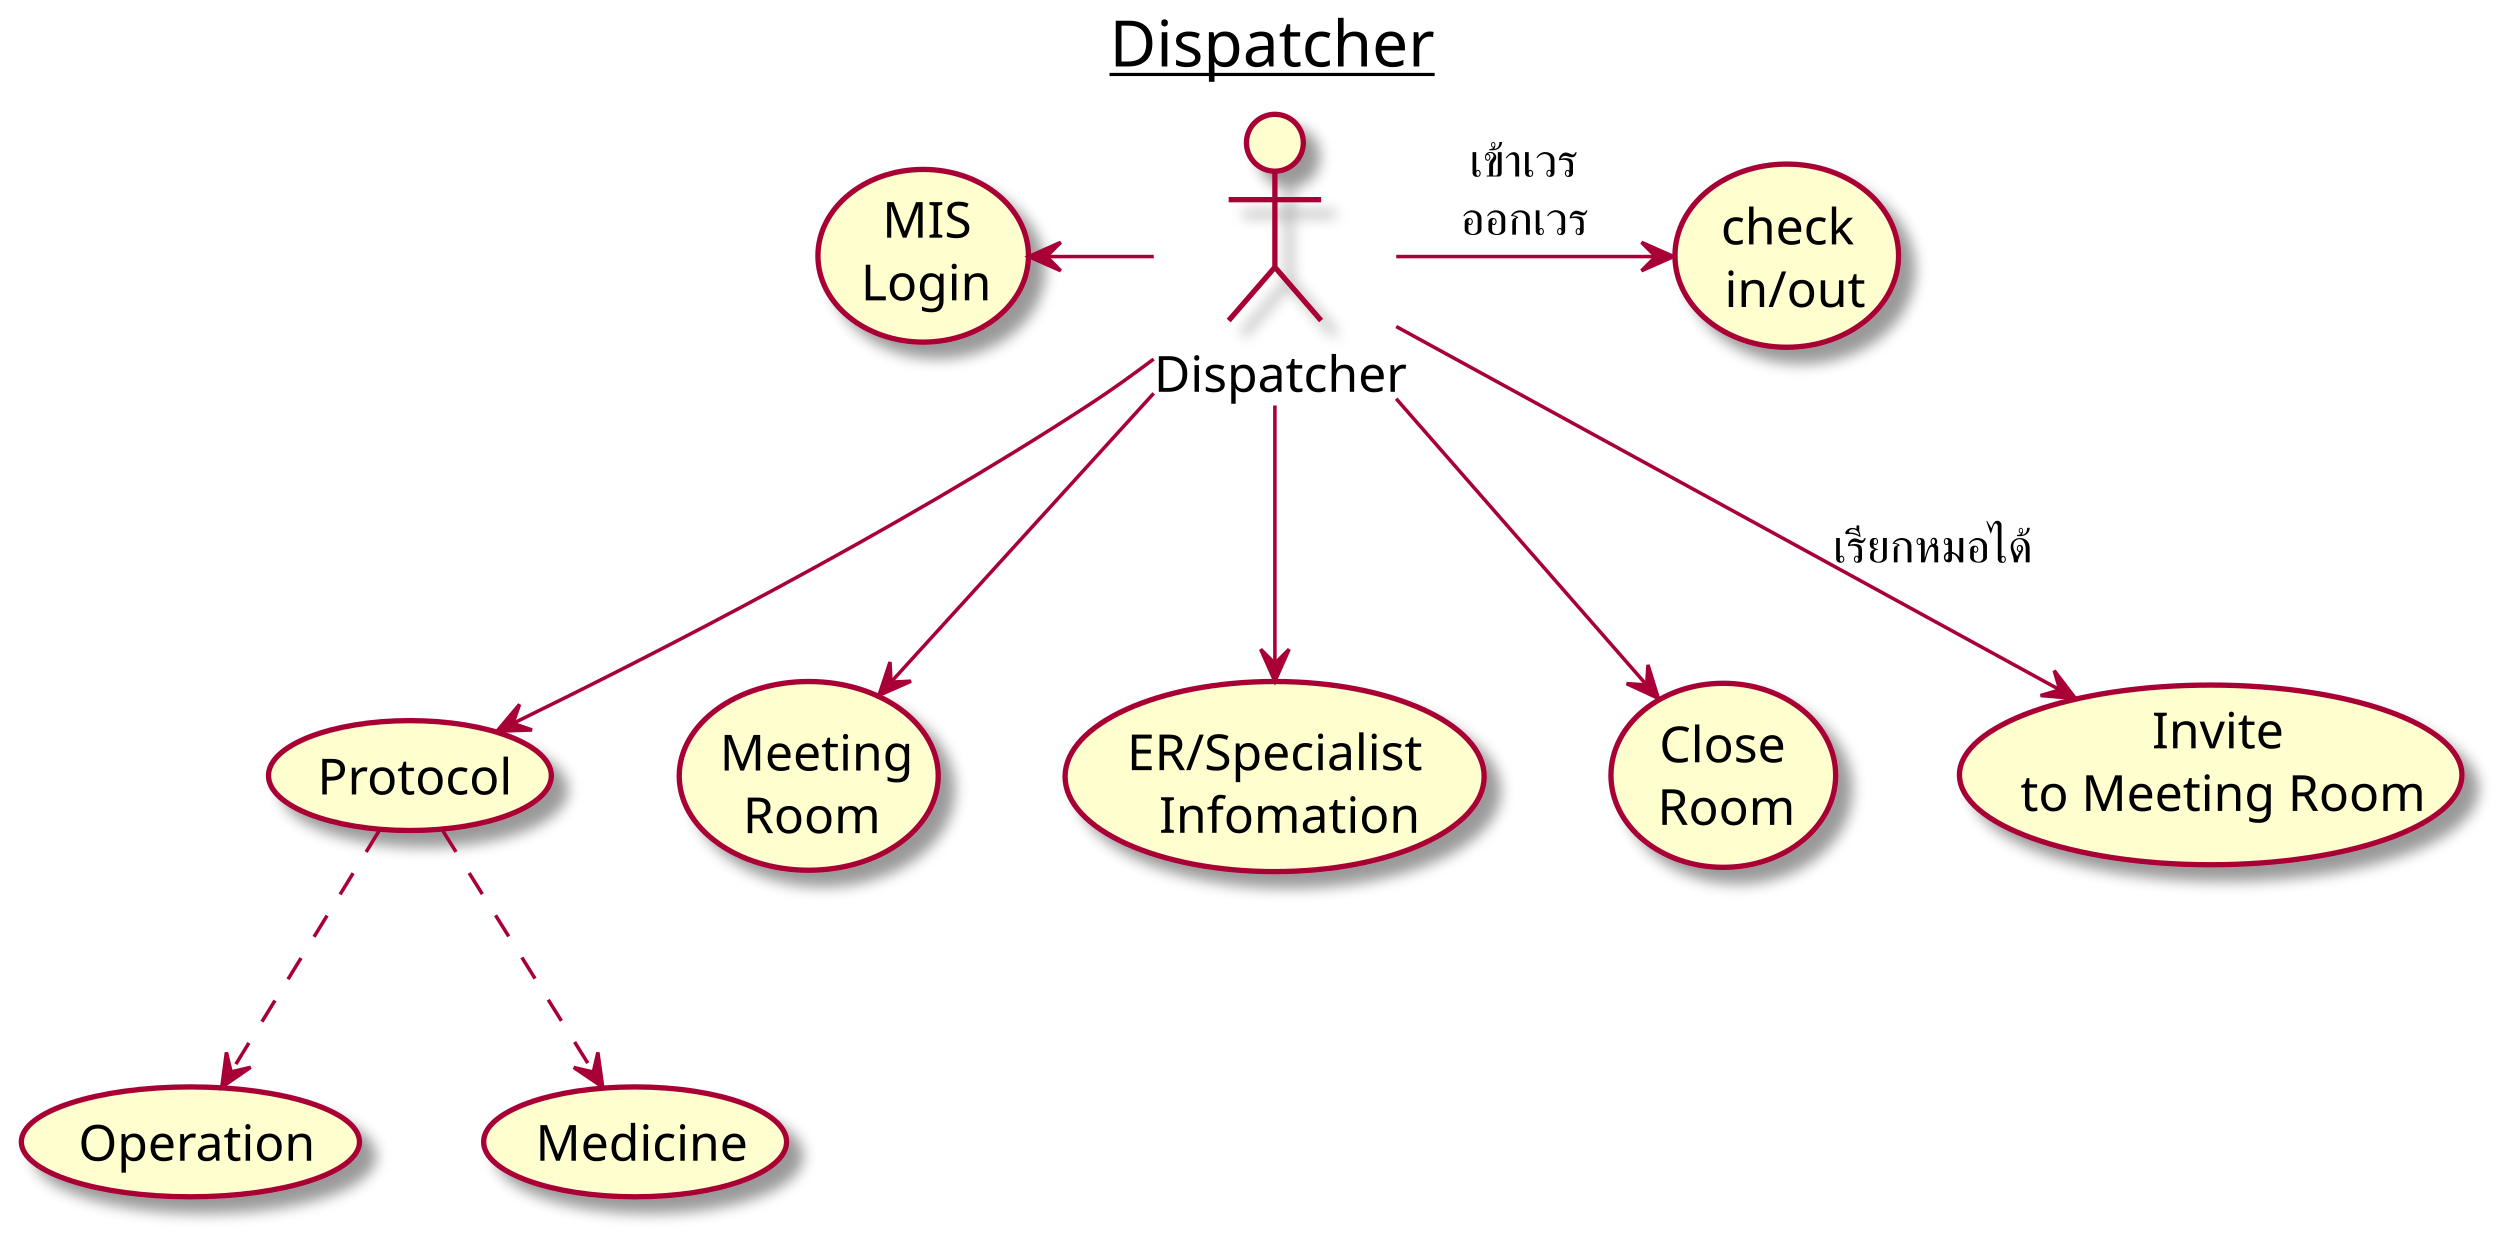
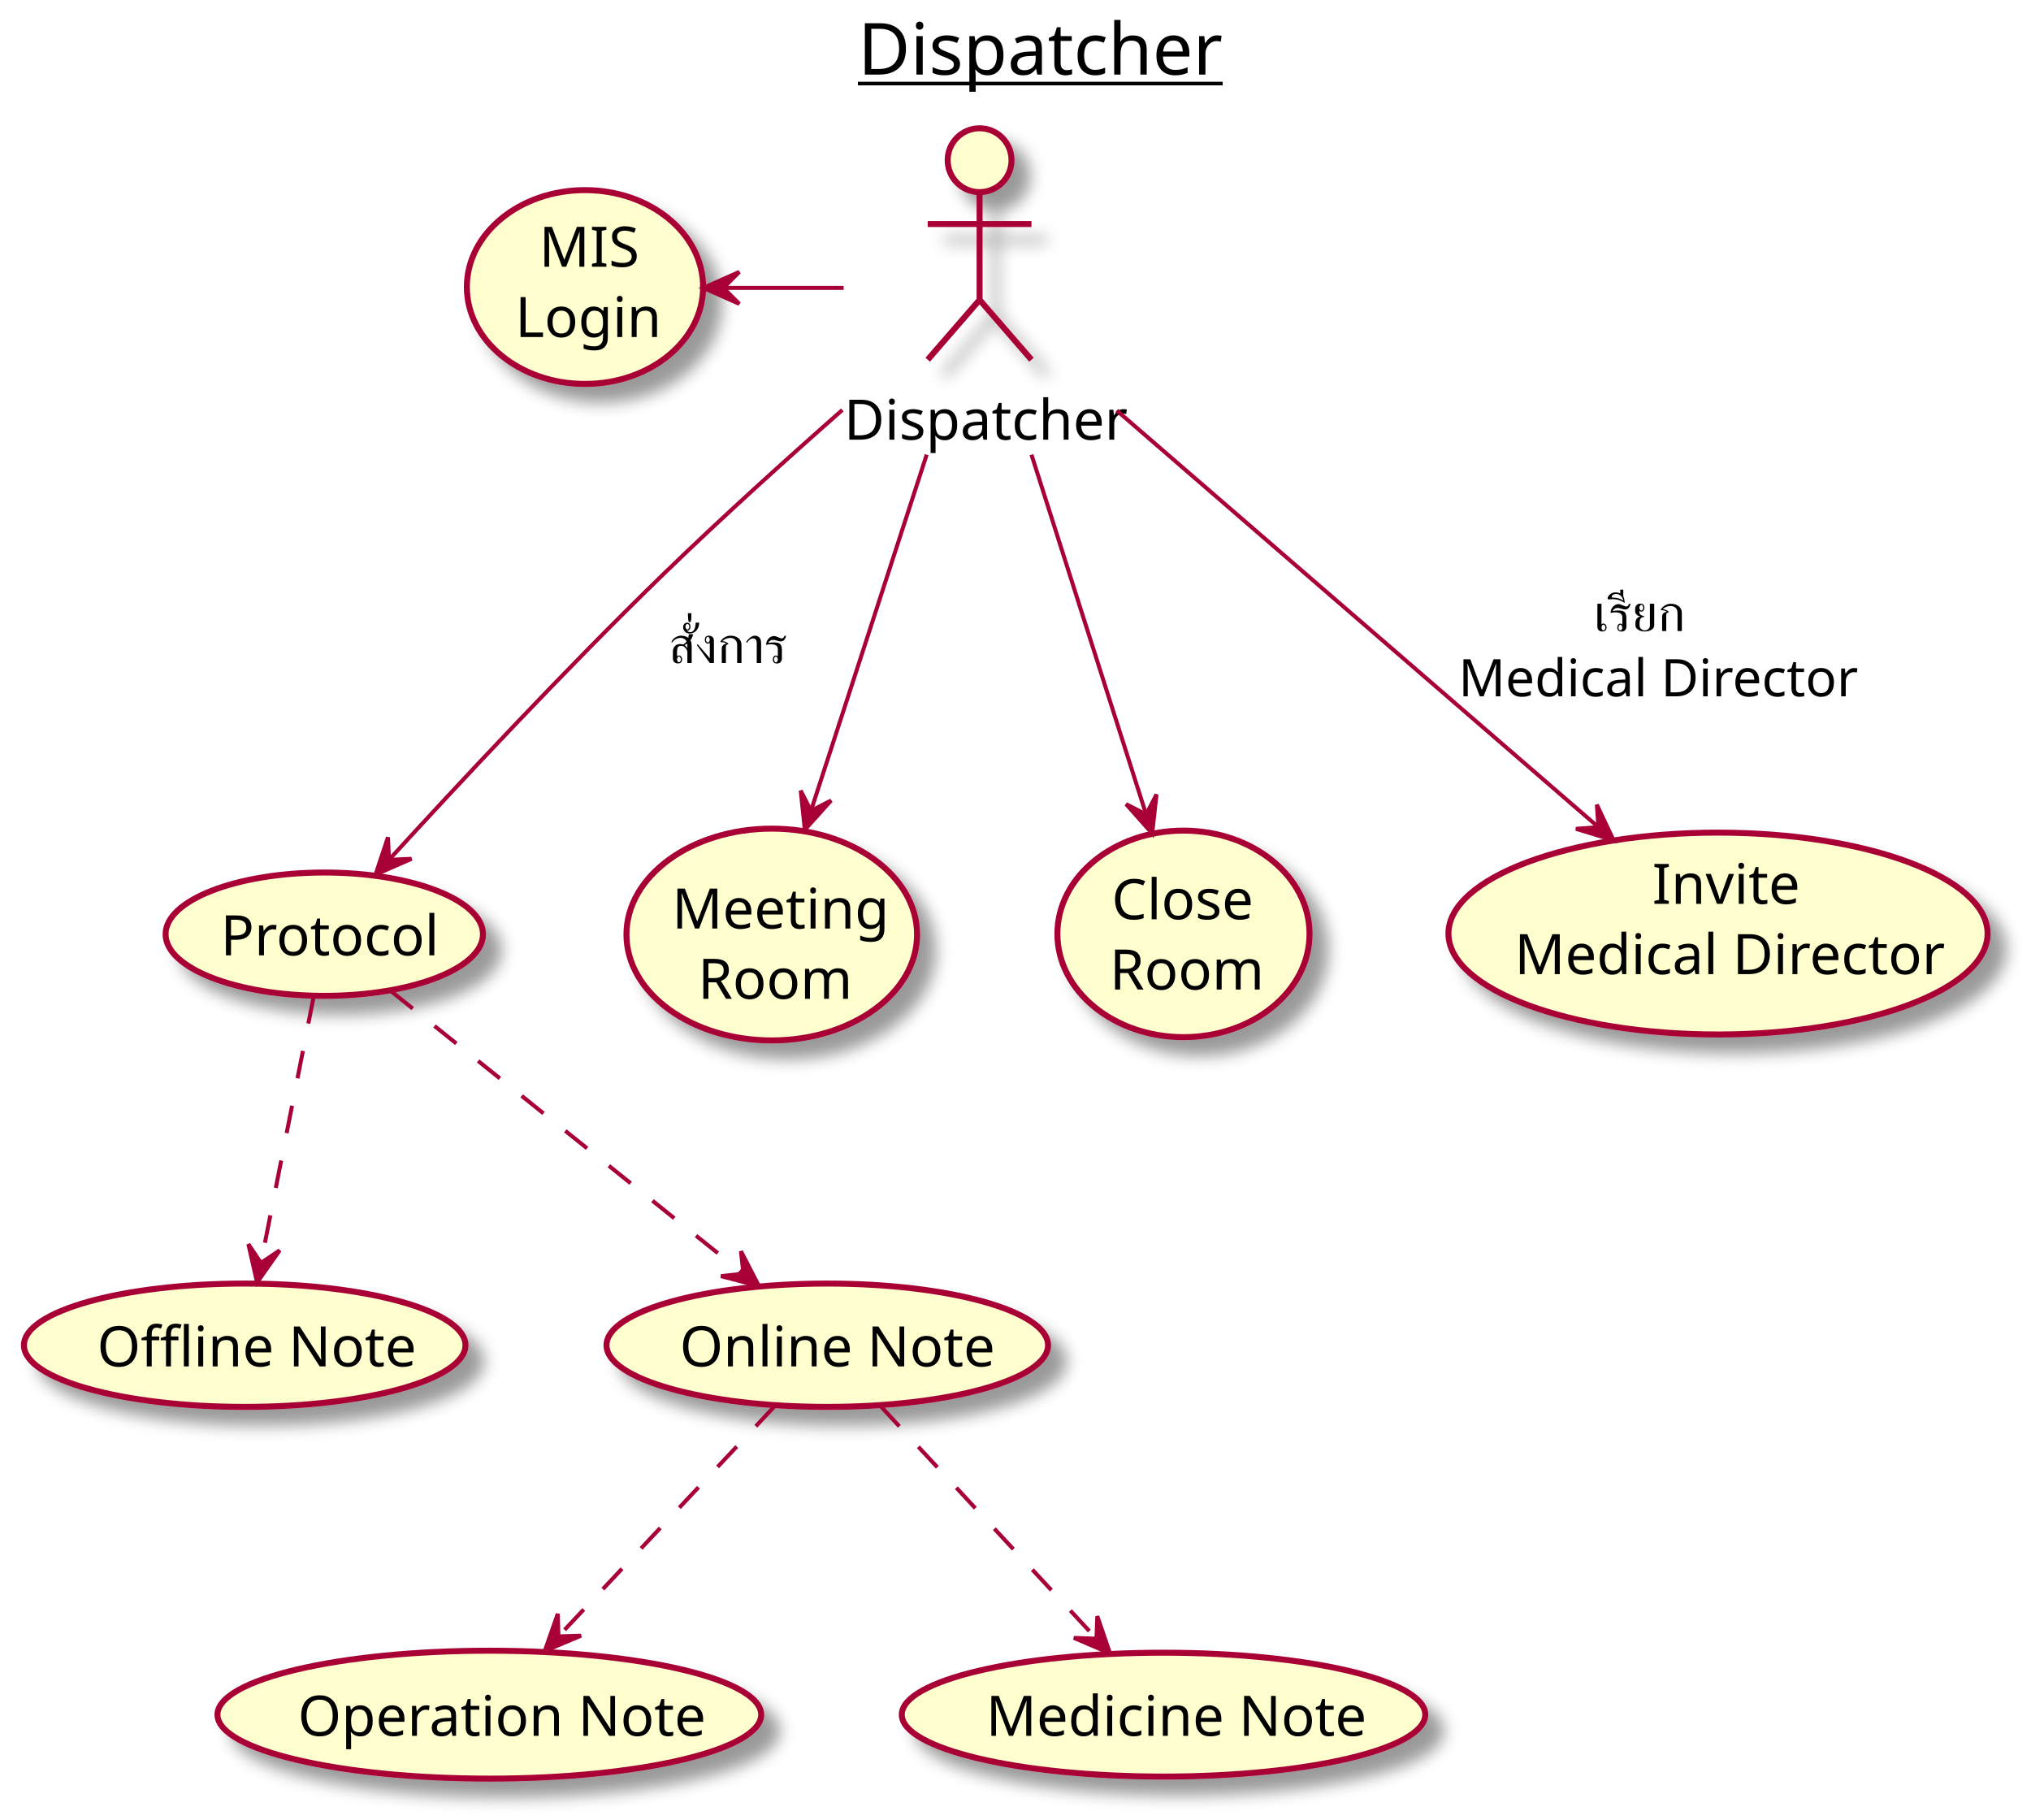
- <svg xmlns="http://www.w3.org/2000/svg" contentScriptType="application/ecmascript" contentStyleType="text/css" height="347px" preserveAspectRatio="none" style="width:703px;height:347px;" version="1.1" viewBox="0 0 703 347" width="703px" zoomAndPan="magnify">
+ <svg xmlns="http://www.w3.org/2000/svg" contentScriptType="application/ecmascript" contentStyleType="text/css" height="456px" preserveAspectRatio="none" style="width:509px;height:456px;" version="1.1" viewBox="0 0 509 456" width="509px" zoomAndPan="magnify">
  <defs>
-     <filter height="300%" id="f16wa633l4ev3f" width="300%" x="-1" y="-1">
+     <filter height="300%" id="fu3kubs7niox3" width="300%" x="-1" y="-1">
      <feGaussianBlur result="blurOut" stdDeviation="2.0" />
      <feColorMatrix in="blurOut" result="blurOut2" type="matrix" values="0 0 0 0 0 0 0 0 0 0 0 0 0 0 0 0 0 0 .4 0" />
      <feOffset dx="4.0" dy="4.0" in="blurOut2" result="blurOut3" />
      <feBlend in="SourceGraphic" in2="blurOut3" mode="normal" />
    </filter>
  </defs>
  <g>
-     <text fill="#000000" font-family="sans-serif" font-size="18" lengthAdjust="spacingAndGlyphs" text-decoration="underline" textLength="86" x="312" y="18.686">Dispatcher</text>
-     <ellipse cx="358.5" cy="40.141" fill="#FEFECE" filter="url(#f16wa633l4ev3f)" rx="8" ry="8" style="stroke: #A80036; stroke-width: 1.5;" />
-     <path d="M358.5,48.141 L358.5,75.141 M345.5,56.141 L371.5,56.141 M358.5,75.141 L345.5,90.141 M358.5,75.141 L371.5,90.141 " fill="none" filter="url(#f16wa633l4ev3f)" style="stroke: #A80036; stroke-width: 1.5;" />
-     <text fill="#000000" font-family="sans-serif" font-size="14" lengthAdjust="spacingAndGlyphs" textLength="68" x="324.5" y="110.174">Dispatcher</text>
-     <ellipse cx="115.27" cy="218.092" fill="#FEFECE" filter="url(#f16wa633l4ev3f)" rx="39.77" ry="15.452" style="stroke: #A80036; stroke-width: 1.5;" />
-     <text fill="#000000" font-family="sans-serif" font-size="14" lengthAdjust="spacingAndGlyphs" textLength="52" x="89.27" y="223.397">Protocol</text>
-     <ellipse cx="53.548" cy="321.092" fill="#FEFECE" filter="url(#f16wa633l4ev3f)" rx="47.548" ry="15.452" style="stroke: #A80036; stroke-width: 1.5;" />
-     <text fill="#000000" font-family="sans-serif" font-size="14" lengthAdjust="spacingAndGlyphs" textLength="63" x="22.048" y="326.397">Operation</text>
-     <ellipse cx="178.598" cy="321.092" fill="#FEFECE" filter="url(#f16wa633l4ev3f)" rx="42.598" ry="15.452" style="stroke: #A80036; stroke-width: 1.5;" />
-     <text fill="#000000" font-family="sans-serif" font-size="14" lengthAdjust="spacingAndGlyphs" textLength="56" x="150.598" y="326.397">Medicine</text>
-     <ellipse cx="502.442" cy="71.894" fill="#FEFECE" filter="url(#f16wa633l4ev3f)" rx="31.442" ry="25.753" style="stroke: #A80036; stroke-width: 1.5;" />
-     <text fill="#000000" font-family="sans-serif" font-size="14" lengthAdjust="spacingAndGlyphs" textLength="37" x="483.942" y="68.721">check</text>
-     <text fill="#000000" font-family="sans-serif" font-size="14" lengthAdjust="spacingAndGlyphs" textLength="35" x="484.942" y="86.331">in/out</text>
-     <ellipse cx="259.602" cy="71.922" fill="#FEFECE" filter="url(#f16wa633l4ev3f)" rx="29.602" ry="24.282" style="stroke: #A80036; stroke-width: 1.5;" />
-     <text fill="#000000" font-family="sans-serif" font-size="14" lengthAdjust="spacingAndGlyphs" textLength="23" x="248.102" y="66.841">MIS</text>
-     <text fill="#000000" font-family="sans-serif" font-size="14" lengthAdjust="spacingAndGlyphs" textLength="35" x="242.102" y="84.451">Login</text>
-     <ellipse cx="227.416" cy="218.178" fill="#FEFECE" filter="url(#f16wa633l4ev3f)" rx="36.416" ry="26.537" style="stroke: #A80036; stroke-width: 1.5;" />
-     <text fill="#000000" font-family="sans-serif" font-size="14" lengthAdjust="spacingAndGlyphs" textLength="50" x="202.416" y="216.669">Meeting</text>
-     <text fill="#000000" font-family="sans-serif" font-size="14" lengthAdjust="spacingAndGlyphs" textLength="37" x="208.916" y="234.279">Room</text>
-     <ellipse cx="358.425" cy="218.371" fill="#FEFECE" filter="url(#f16wa633l4ev3f)" rx="58.925" ry="26.73" style="stroke: #A80036; stroke-width: 1.5;" />
-     <text fill="#000000" font-family="sans-serif" font-size="14" lengthAdjust="spacingAndGlyphs" textLength="83" x="316.925" y="216.573">ER/Specialist</text>
-     <text fill="#000000" font-family="sans-serif" font-size="14" lengthAdjust="spacingAndGlyphs" textLength="65" x="325.925" y="234.183">Infomation</text>
-     <ellipse cx="484.595" cy="218.017" fill="#FEFECE" filter="url(#f16wa633l4ev3f)" rx="31.595" ry="25.876" style="stroke: #A80036; stroke-width: 1.5;" />
-     <text fill="#000000" font-family="sans-serif" font-size="14" lengthAdjust="spacingAndGlyphs" textLength="36" x="466.595" y="214.351">Close</text>
-     <text fill="#000000" font-family="sans-serif" font-size="14" lengthAdjust="spacingAndGlyphs" textLength="37" x="466.095" y="231.96">Room</text>
-     <ellipse cx="621.646" cy="217.906" fill="#FEFECE" filter="url(#f16wa633l4ev3f)" rx="70.646" ry="25.265" style="stroke: #A80036; stroke-width: 1.5;" />
-     <text fill="#000000" font-family="sans-serif" font-size="14" lengthAdjust="spacingAndGlyphs" textLength="33" x="605.146" y="210.423">Invite</text>
-     <text fill="#000000" font-family="sans-serif" font-size="14" lengthAdjust="spacingAndGlyphs" textLength="107" x="568.146" y="228.032">to Meeting Room</text>
-     <path d="M106.617,233.612 C95.751,251.311 77.322,281.333 65.282,300.948 " fill="none" id="Protocol-&gt;Ops" style="stroke: #A80036; stroke-width: 1.0; stroke-dasharray: 7.0,7.0;" />
-     <polygon fill="#A80036" points="62.367,305.697,70.484,300.119,64.982,301.435,63.666,295.934,62.367,305.697" style="stroke: #A80036; stroke-width: 1.0;" />
-     <path d="M124.526,233.612 C135.661,251.462 154.611,281.843 166.838,301.444 " fill="none" id="Protocol-&gt;Med" style="stroke: #A80036; stroke-width: 1.0; stroke-dasharray: 7.0,7.0;" />
-     <polygon fill="#A80036" points="169.49,305.697,168.121,295.943,166.844,301.454,161.333,300.177,169.49,305.697" style="stroke: #A80036; stroke-width: 1.0;" />
-     <path d="M392.626,72.141 C414.493,72.141 442.876,72.141 465.316,72.141 " fill="none" id="Dispatcher-&gt;checkIn" style="stroke: #A80036; stroke-width: 1.0;" />
-     <polygon fill="#A80036" points="470.592,72.141,461.592,68.141,465.592,72.141,461.592,76.141,470.592,72.141" style="stroke: #A80036; stroke-width: 1.0;" />
-     <text fill="#000000" font-family="sans-serif" font-size="13" lengthAdjust="spacingAndGlyphs" textLength="37" x="413.25" y="49.636">เข้าเวร</text>
-     <text fill="#000000" font-family="sans-serif" font-size="13" lengthAdjust="spacingAndGlyphs" textLength="42" x="410.75" y="65.987">ออกเวร</text>
-     <path d="M294.495,72.141 C304.473,72.141 314.451,72.141 324.429,72.141 " fill="none" id="MISLogin&lt;-Dispatcher" style="stroke: #A80036; stroke-width: 1.0;" />
-     <polygon fill="#A80036" points="289.277,72.141,298.277,76.141,294.277,72.141,298.277,68.141,289.277,72.141" style="stroke: #A80036; stroke-width: 1.0;" />
-     <path d="M324.423,110.599 C301.204,136.123 271.081,169.236 250.622,191.724 " fill="none" id="Dispatcher-&gt;MeetingRoom" style="stroke: #A80036; stroke-width: 1.0;" />
-     <polygon fill="#A80036" points="247.172,195.517,256.187,191.55,250.536,191.818,250.269,186.167,247.172,195.517" style="stroke: #A80036; stroke-width: 1.0;" />
-     <path d="M358.5,114.02 C358.5,137.017 358.5,165.257 358.5,186.367 " fill="none" id="Dispatcher-&gt;ERSpecialistInfomation" style="stroke: #A80036; stroke-width: 1.0;" />
-     <polygon fill="#A80036" points="358.5,191.573,362.5,182.573,358.5,186.573,354.5,182.573,358.5,191.573" style="stroke: #A80036; stroke-width: 1.0;" />
-     <path d="M392.597,112.109 C414.965,137.672 443.538,170.327 462.84,192.387 " fill="none" id="Dispatcher-&gt;CloseRoom" style="stroke: #A80036; stroke-width: 1.0;" />
-     <polygon fill="#A80036" points="466.333,196.379,463.416,186.972,463.04,192.616,457.396,192.24,466.333,196.379" style="stroke: #A80036; stroke-width: 1.0;" />
-     <path d="M324.402,100.975 C318.549,105.38 312.438,109.758 306.5,113.641 C251.52,149.595 182.936,184.537 144.712,203.2 " fill="none" id="Dispatcher-&gt;Protocol" style="stroke: #A80036; stroke-width: 1.0;" />
-     <polygon fill="#A80036" points="139.751,205.614,149.594,205.271,144.247,203.425,146.092,198.078,139.751,205.614" style="stroke: #A80036; stroke-width: 1.0;" />
-     <path d="M392.613,91.819 C440.373,117.969 527.125,165.468 579.017,193.88 " fill="none" id="Dispatcher-&gt;InviteToMeetingRoom" style="stroke: #A80036; stroke-width: 1.0;" />
-     <polygon fill="#A80036" points="583.618,196.4,577.645,188.569,579.232,193.998,573.803,195.586,583.618,196.4" style="stroke: #A80036; stroke-width: 1.0;" />
-     <text fill="#000000" font-family="sans-serif" font-size="13" lengthAdjust="spacingAndGlyphs" textLength="66" x="515.5" y="158.136">เรียกหมอได้</text>
+     <text fill="#000000" font-family="sans-serif" font-size="18" lengthAdjust="spacingAndGlyphs" text-decoration="underline" textLength="86" x="215" y="18.686">Dispatcher</text>
+     <ellipse cx="245.5" cy="40.141" fill="#FEFECE" filter="url(#fu3kubs7niox3)" rx="8" ry="8" style="stroke: #A80036; stroke-width: 1.5;" />
+     <path d="M245.5,48.141 L245.5,75.141 M232.5,56.141 L258.5,56.141 M245.5,75.141 L232.5,90.141 M245.5,75.141 L258.5,90.141 " fill="none" filter="url(#fu3kubs7niox3)" style="stroke: #A80036; stroke-width: 1.5;" />
+     <text fill="#000000" font-family="sans-serif" font-size="14" lengthAdjust="spacingAndGlyphs" textLength="68" x="211.5" y="110.174">Dispatcher</text>
+     <ellipse cx="81.27" cy="234.092" fill="#FEFECE" filter="url(#fu3kubs7niox3)" rx="39.77" ry="15.452" style="stroke: #A80036; stroke-width: 1.5;" />
+     <text fill="#000000" font-family="sans-serif" font-size="14" lengthAdjust="spacingAndGlyphs" textLength="52" x="55.27" y="239.397">Protocol</text>
+     <ellipse cx="61.326" cy="337.092" fill="#FEFECE" filter="url(#fu3kubs7niox3)" rx="55.326" ry="15.452" style="stroke: #A80036; stroke-width: 1.5;" />
+     <text fill="#000000" font-family="sans-serif" font-size="14" lengthAdjust="spacingAndGlyphs" textLength="74" x="24.326" y="342.397">Offline Note</text>
+     <ellipse cx="207.326" cy="337.092" fill="#FEFECE" filter="url(#fu3kubs7niox3)" rx="55.326" ry="15.452" style="stroke: #A80036; stroke-width: 1.5;" />
+     <text fill="#000000" font-family="sans-serif" font-size="14" lengthAdjust="spacingAndGlyphs" textLength="74" x="170.326" y="342.397">Online Note</text>
+     <ellipse cx="122.631" cy="429.667" fill="#FEFECE" filter="url(#fu3kubs7niox3)" rx="68.131" ry="16.026" style="stroke: #A80036; stroke-width: 1.5;" />
+     <text fill="#000000" font-family="sans-serif" font-size="14" lengthAdjust="spacingAndGlyphs" textLength="96" x="74.631" y="434.971">Operation Note</text>
+     <ellipse cx="291.596" cy="429.66" fill="#FEFECE" filter="url(#fu3kubs7niox3)" rx="65.596" ry="15.519" style="stroke: #A80036; stroke-width: 1.5;" />
+     <text fill="#000000" font-family="sans-serif" font-size="14" lengthAdjust="spacingAndGlyphs" textLength="89" x="247.096" y="434.965">Medicine Note</text>
+     <ellipse cx="146.602" cy="71.922" fill="#FEFECE" filter="url(#fu3kubs7niox3)" rx="29.602" ry="24.282" style="stroke: #A80036; stroke-width: 1.5;" />
+     <text fill="#000000" font-family="sans-serif" font-size="14" lengthAdjust="spacingAndGlyphs" textLength="23" x="135.102" y="66.841">MIS</text>
+     <text fill="#000000" font-family="sans-serif" font-size="14" lengthAdjust="spacingAndGlyphs" textLength="35" x="129.102" y="84.451">Login</text>
+     <ellipse cx="193.416" cy="234.178" fill="#FEFECE" filter="url(#fu3kubs7niox3)" rx="36.416" ry="26.537" style="stroke: #A80036; stroke-width: 1.5;" />
+     <text fill="#000000" font-family="sans-serif" font-size="14" lengthAdjust="spacingAndGlyphs" textLength="50" x="168.416" y="232.669">Meeting</text>
+     <text fill="#000000" font-family="sans-serif" font-size="14" lengthAdjust="spacingAndGlyphs" textLength="37" x="174.916" y="250.279">Room</text>
+     <ellipse cx="296.595" cy="234.017" fill="#FEFECE" filter="url(#fu3kubs7niox3)" rx="31.595" ry="25.876" style="stroke: #A80036; stroke-width: 1.5;" />
+     <text fill="#000000" font-family="sans-serif" font-size="14" lengthAdjust="spacingAndGlyphs" textLength="36" x="278.595" y="230.351">Close</text>
+     <text fill="#000000" font-family="sans-serif" font-size="14" lengthAdjust="spacingAndGlyphs" textLength="37" x="278.095" y="247.96">Room</text>
+     <ellipse cx="430.56" cy="233.932" fill="#FEFECE" filter="url(#fu3kubs7niox3)" rx="67.56" ry="25.291" style="stroke: #A80036; stroke-width: 1.5;" />
+     <text fill="#000000" font-family="sans-serif" font-size="14" lengthAdjust="spacingAndGlyphs" textLength="33" x="414.06" y="226.49">Invite</text>
+     <text fill="#000000" font-family="sans-serif" font-size="14" lengthAdjust="spacingAndGlyphs" textLength="102" x="379.56" y="244.1">Medical Director</text>
+     <path d="M78.635,249.612 C75.164,267.137 69.302,296.741 65.416,316.363 " fill="none" id="Protocol-&gt;Offline" style="stroke: #A80036; stroke-width: 1.0; stroke-dasharray: 7.0,7.0;" />
+     <polygon fill="#A80036" points="64.425,321.369,70.098,313.317,65.397,316.464,62.25,311.763,64.425,321.369" style="stroke: #A80036; stroke-width: 1.0;" />
+     <path d="M97.972,248.345 C120.547,266.441 161.131,298.972 186.054,318.95 " fill="none" id="Protocol-&gt;Online" style="stroke: #A80036; stroke-width: 1.0; stroke-dasharray: 7.0,7.0;" />
+     <polygon fill="#A80036" points="190.216,322.286,185.695,313.536,186.315,319.159,180.692,319.778,190.216,322.286" style="stroke: #A80036; stroke-width: 1.0;" />
+     <path d="M194.219,352.281 C179.633,367.81 156.149,392.814 140.054,409.951 " fill="none" id="Online-&gt;Ops" style="stroke: #A80036; stroke-width: 1.0; stroke-dasharray: 7.0,7.0;" />
+     <polygon fill="#A80036" points="136.536,413.696,145.613,409.875,139.959,410.052,139.782,404.398,136.536,413.696" style="stroke: #A80036; stroke-width: 1.0;" />
+     <path d="M220.625,352.281 C235.21,367.995 258.8,393.411 274.717,410.559 " fill="none" id="Online-&gt;Med" style="stroke: #A80036; stroke-width: 1.0; stroke-dasharray: 7.0,7.0;" />
+     <polygon fill="#A80036" points="278.19,414.301,274.999,404.983,274.788,410.636,269.135,410.426,278.19,414.301" style="stroke: #A80036; stroke-width: 1.0;" />
+     <path d="M181.495,72.141 C191.473,72.141 201.451,72.141 211.429,72.141 " fill="none" id="MISLogin&lt;-Dispatcher" style="stroke: #A80036; stroke-width: 1.0;" />
+     <polygon fill="#A80036" points="176.277,72.141,185.277,76.141,181.277,72.141,185.277,68.141,176.277,72.141" style="stroke: #A80036; stroke-width: 1.0;" />
+     <path d="M232.244,113.93 C223.217,141.706 211.466,177.86 203.284,203.037 " fill="none" id="Dispatcher-&gt;MeetingRoom" style="stroke: #A80036; stroke-width: 1.0;" />
+     <polygon fill="#A80036" points="201.697,207.921,208.284,200.598,203.243,203.166,200.676,198.125,201.697,207.921" style="stroke: #A80036; stroke-width: 1.0;" />
+     <path d="M258.501,113.93 C267.466,142.053 279.168,178.765 287.204,203.976 " fill="none" id="Dispatcher-&gt;CloseRoom" style="stroke: #A80036; stroke-width: 1.0;" />
+     <polygon fill="#A80036" points="288.76,208.859,289.838,199.069,287.242,204.095,282.216,201.498,288.76,208.859" style="stroke: #A80036; stroke-width: 1.0;" />
+     <path d="M211.11,102.729 C197.042,115.115 180.754,129.822 166.5,143.641 C141.754,167.631 114.551,196.804 97.746,215.178 " fill="none" id="Dispatcher-&gt;Protocol" style="stroke: #A80036; stroke-width: 1.0;" />
+     <polygon fill="#A80036" points="94.117,219.155,103.138,215.202,97.488,215.461,97.229,209.81,94.117,219.155" style="stroke: #A80036; stroke-width: 1.0;" />
+     <text fill="#000000" font-family="sans-serif" font-size="13" lengthAdjust="spacingAndGlyphs" textLength="36" x="167.5" y="166.136">สั่งการ</text>
+     <path d="M279.864,102.861 C314.506,132.821 367.442,178.605 400.458,207.158 " fill="none" id="Dispatcher-&gt;InviteMD" style="stroke: #A80036; stroke-width: 1.0;" />
+     <polygon fill="#A80036" points="404.383,210.553,400.194,201.639,400.602,207.281,394.96,207.689,404.383,210.553" style="stroke: #A80036; stroke-width: 1.0;" />
+     <text fill="#000000" font-family="sans-serif" font-size="13" lengthAdjust="spacingAndGlyphs" textLength="26" x="399.5" y="158.136">เรียก</text>
+     <text fill="#000000" font-family="sans-serif" font-size="13" lengthAdjust="spacingAndGlyphs" textLength="94" x="365.5" y="174.487">Medical Director</text>
  </g>
</svg>
